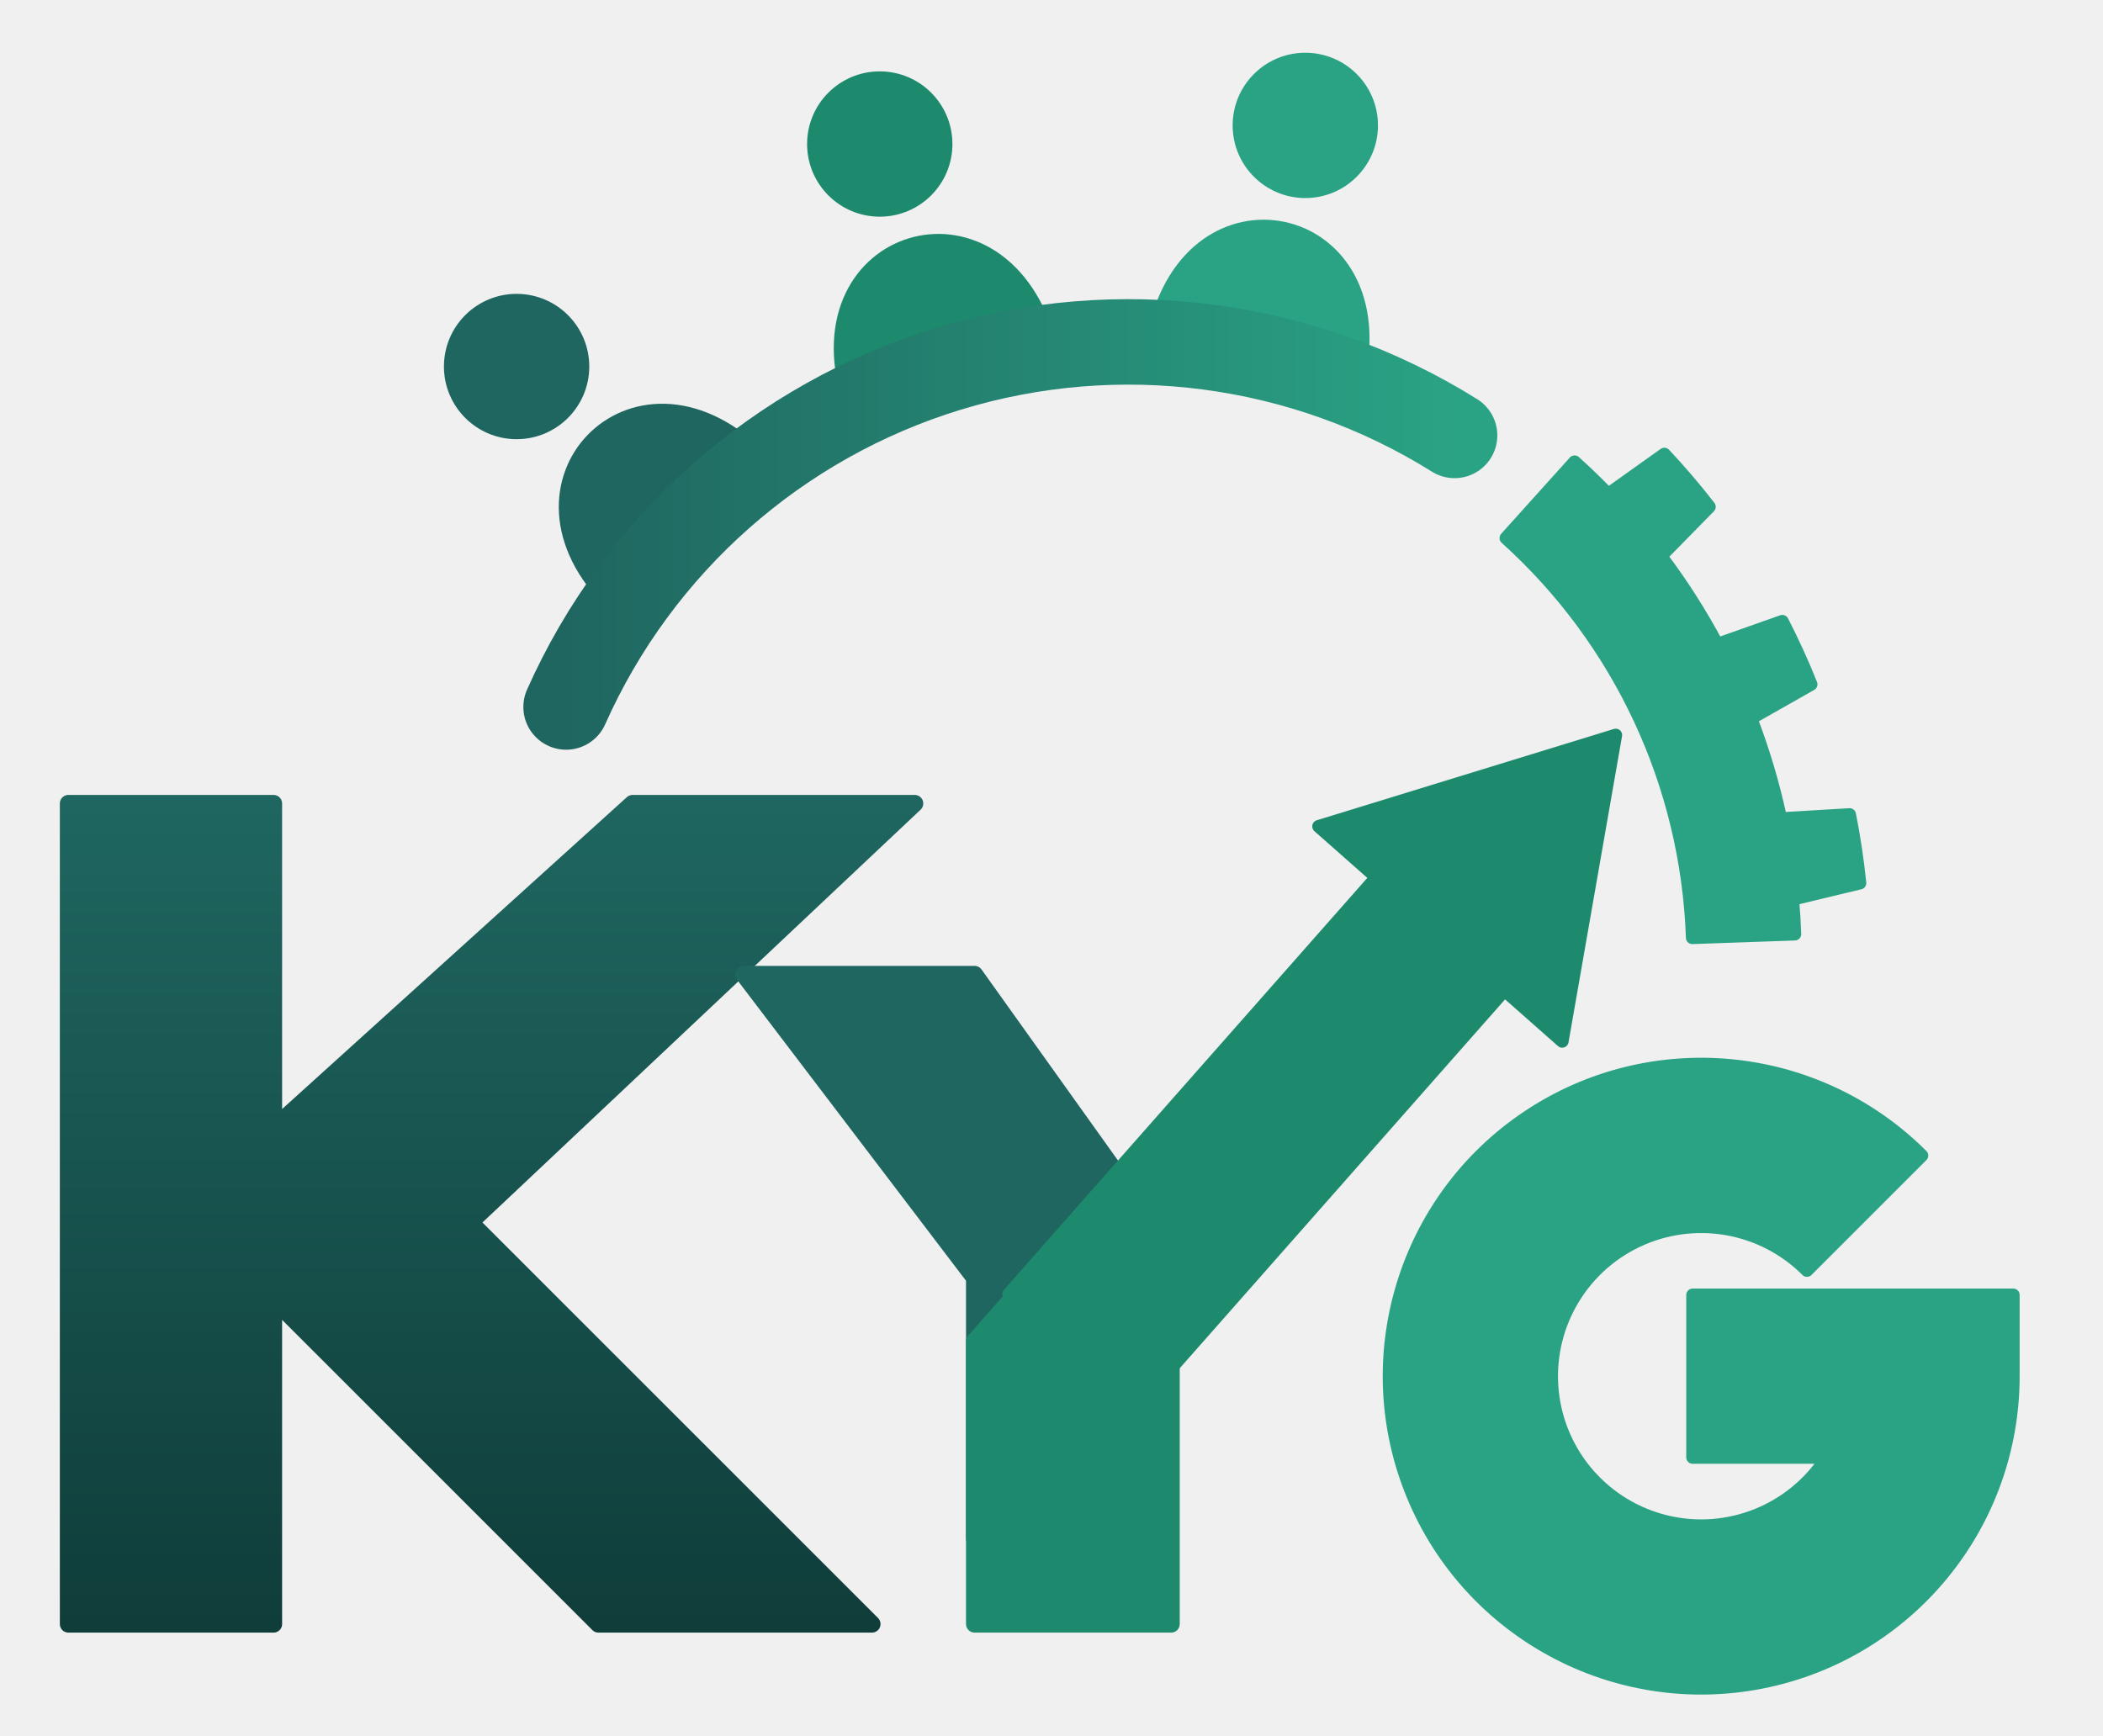
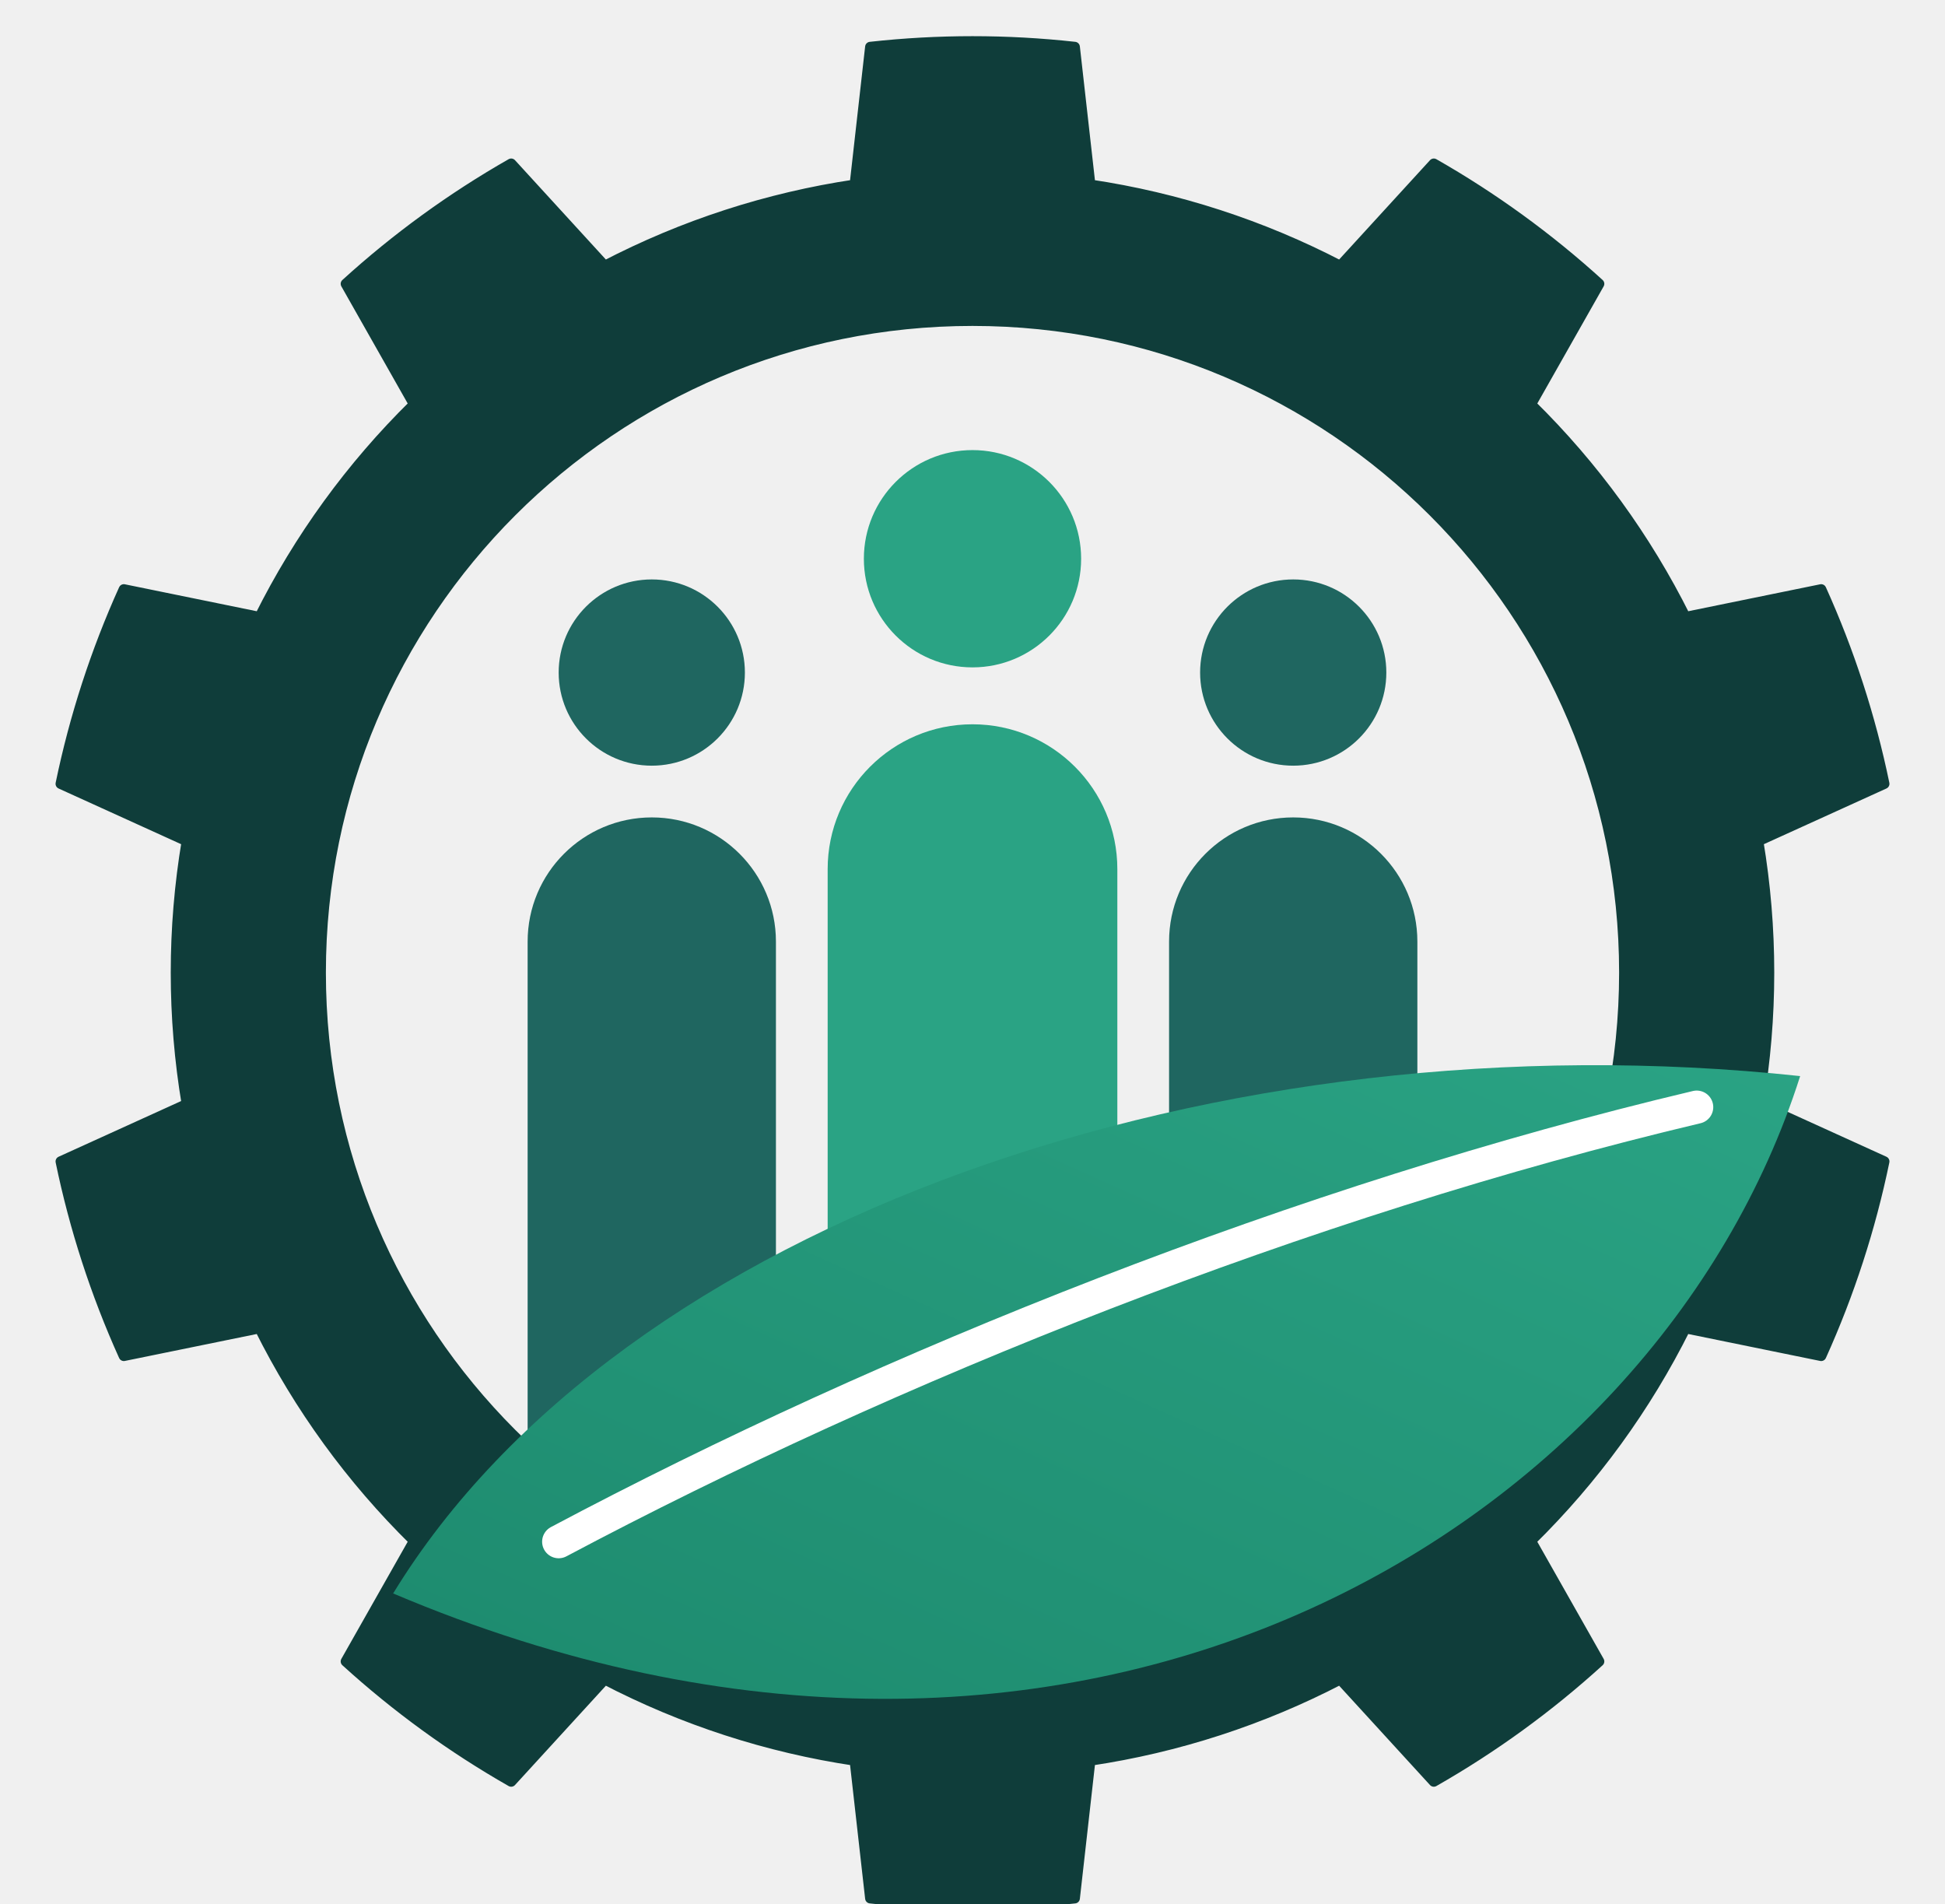
- <svg xmlns="http://www.w3.org/2000/svg" viewBox="16 2 246 203">
+ <svg xmlns="http://www.w3.org/2000/svg" viewBox="6 6 188 184">
  <defs>
-     <linearGradient id="ancor" x1="0" y1="0" x2="1" y2="0">
-       <stop offset="0" stop-color="#1f6660" />
+     <clipPath id="dentrocor">
+       <circle cx="100" cy="100" r="62" />
+     </clipPath>
+     <linearGradient id="folhacor" x1="0" y1="1" x2="1" y2="0">
+       <stop offset="0" stop-color="#1d8a6e" />
      <stop offset="1" stop-color="#2aa384" />
    </linearGradient>
-     <linearGradient id="kcor" x1="0" y1="0" x2="0" y2="1">
-       <stop offset="0" stop-color="#1f6660" />
-       <stop offset="1" stop-color="#0f3d3a" />
-     </linearGradient>
  </defs>
-   <path d="M105.24 54.63 C89.93 39.85 71.87 58.55 87.18 73.34 Z" fill="#1f6660" />
-   <circle cx="76.43" cy="44.88" r="8.5" fill="#1f6660" />
-   <path d="M139.38 41.35 C133.16 21.00 108.30 28.60 114.52 48.95 Z" fill="#1d8a6e" />
-   <circle cx="118.91" cy="18.85" r="8.5" fill="#1d8a6e" />
-   <path d="M175.69 46.28 C180.11 25.46 154.68 20.06 150.25 40.87 Z" fill="#2aa384" />
-   <circle cx="168.69" cy="16.67" r="8.5" fill="#2aa384" />
-   <path d="M82.22 84.71 A72 72 0 0 1 186.15 52.94" fill="none" stroke="url(#ancor)" stroke-width="10" stroke-linecap="round" />
-   <path d="M192.16 64.95 L200.19 56.03 A78 78 0 0 1 204.11 59.82 L210.69 55.13 A86 86 0 0 1 215.95 61.29 L210.29 67.06 A78 78 0 0 1 216.87 77.38 L224.49 74.69 A86 86 0 0 1 227.85 82.06 L220.82 86.05 A78 78 0 0 1 224.30 97.78 L232.36 97.30 A86 86 0 0 1 233.56 105.31 L225.70 107.20 A78 78 0 0 1 225.95 111.28 L213.96 111.70 A66 66 0 0 0 192.16 64.95 Z" fill="#2aa384" stroke="#2aa384" stroke-width="1.5" stroke-linejoin="round" />
-   <path d="M24 96 H48 V134 L90 96 H123 L71 145 L118 192 H86 L48 154 V192 H24 Z" fill="url(#kcor)" stroke="url(#kcor)" stroke-width="2" stroke-linejoin="round" />
-   <path d="M103 116 H130 L155 151 L140 182 H130 V151.5 Z" fill="#1f6660" stroke="#1f6660" stroke-width="2" stroke-linejoin="round" />
-   <path d="M149.00 166.61 L191.99 117.86 L198.74 123.82 L205.00 88.00 L170.25 98.68 L177.00 104.64 L134.00 153.39 Z" fill="#1d8a6e" stroke="#1d8a6e" stroke-width="1.5" stroke-linejoin="round" />
-   <path d="M130 192 L130 158.92 L153 132.84 L153 192 Z" fill="#1d8a6e" stroke="#1d8a6e" stroke-width="2" stroke-linejoin="round" />
-   <path d="M240.81 137.19 A36.5 36.5 0 1 0 251.50 163.00 L251.50 153.50 L214.00 153.50 L214.00 172.50 L229.70 172.50 A17.5 17.5 0 1 1 227.37 150.63 Z" fill="#2aa384" stroke="#2aa384" stroke-width="1.5" stroke-linejoin="round" />
+   <path d="M76.21 26.77 A77 77 0 0 1 88.62 23.85 L90.12 10.54 A90 90 0 0 1 109.88 10.54 L111.38 23.85 A77 77 0 0 1 135.55 31.70 L144.59 21.82 A90 90 0 0 1 160.57 33.43 L153.97 45.08 A77 77 0 0 1 168.91 65.64 L182.03 62.96 A90 90 0 0 1 188.13 81.75 L175.94 87.29 A77 77 0 0 1 175.94 112.71 L188.13 118.25 A90 90 0 0 1 182.03 137.04 L168.91 134.36 A77 77 0 0 1 153.97 154.92 L160.57 166.57 A90 90 0 0 1 144.59 178.18 L135.55 168.30 A77 77 0 0 1 111.38 176.15 L109.88 189.46 A90 90 0 0 1 90.12 189.46 L88.62 176.15 A77 77 0 0 1 64.45 168.30 L55.41 178.18 A90 90 0 0 1 39.43 166.57 L46.03 154.92 A77 77 0 0 1 31.09 134.36 L17.97 137.04 A90 90 0 0 1 11.87 118.25 L24.06 112.71 A77 77 0 0 1 24.06 87.29 L11.87 81.75 A90 90 0 0 1 17.97 62.96 L31.09 65.64 A77 77 0 0 1 46.03 45.08 L39.43 33.43 A90 90 0 0 1 55.41 21.82 L64.45 31.70 A77 77 0 0 1 76.21 26.77 Z M163 100 A63 63 0 1 0 37 100 A63 63 0 1 0 163 100 Z" fill="#0f3d3a" fill-rule="evenodd" stroke="#0f3d3a" stroke-width="1" stroke-linejoin="round" />
+   <g clip-path="url(#dentrocor)">
+     <circle cx="69" cy="71" r="9" fill="#1f6660" />
+     <path d="M57.0 170 V97.0 A12.0 12.0 0 0 1 81.0 97.0 V170 Z" fill="#1f6660" />
+     <circle cx="131" cy="71" r="9" fill="#1f6660" />
+     <path d="M119.0 170 V97.0 A12.0 12.0 0 0 1 143.0 97.0 V170 Z" fill="#1f6660" />
+     <circle cx="100" cy="60" r="10.5" fill="#2aa384" />
+     <path d="M86.0 170 V90.0 A14.0 14.0 0 0 1 114.0 90.0 V170 Z" fill="#2aa384" />
+   </g>
+   <path d="M44 160 C66 124 124 104 180 110 C166 154 110 188 44 160 Z" fill="url(#folhacor)" />
+   <path d="M60 155 C92 138 132 122 170 113" fill="none" stroke="#ffffff" stroke-width="3.2" stroke-linecap="round" />
</svg>
